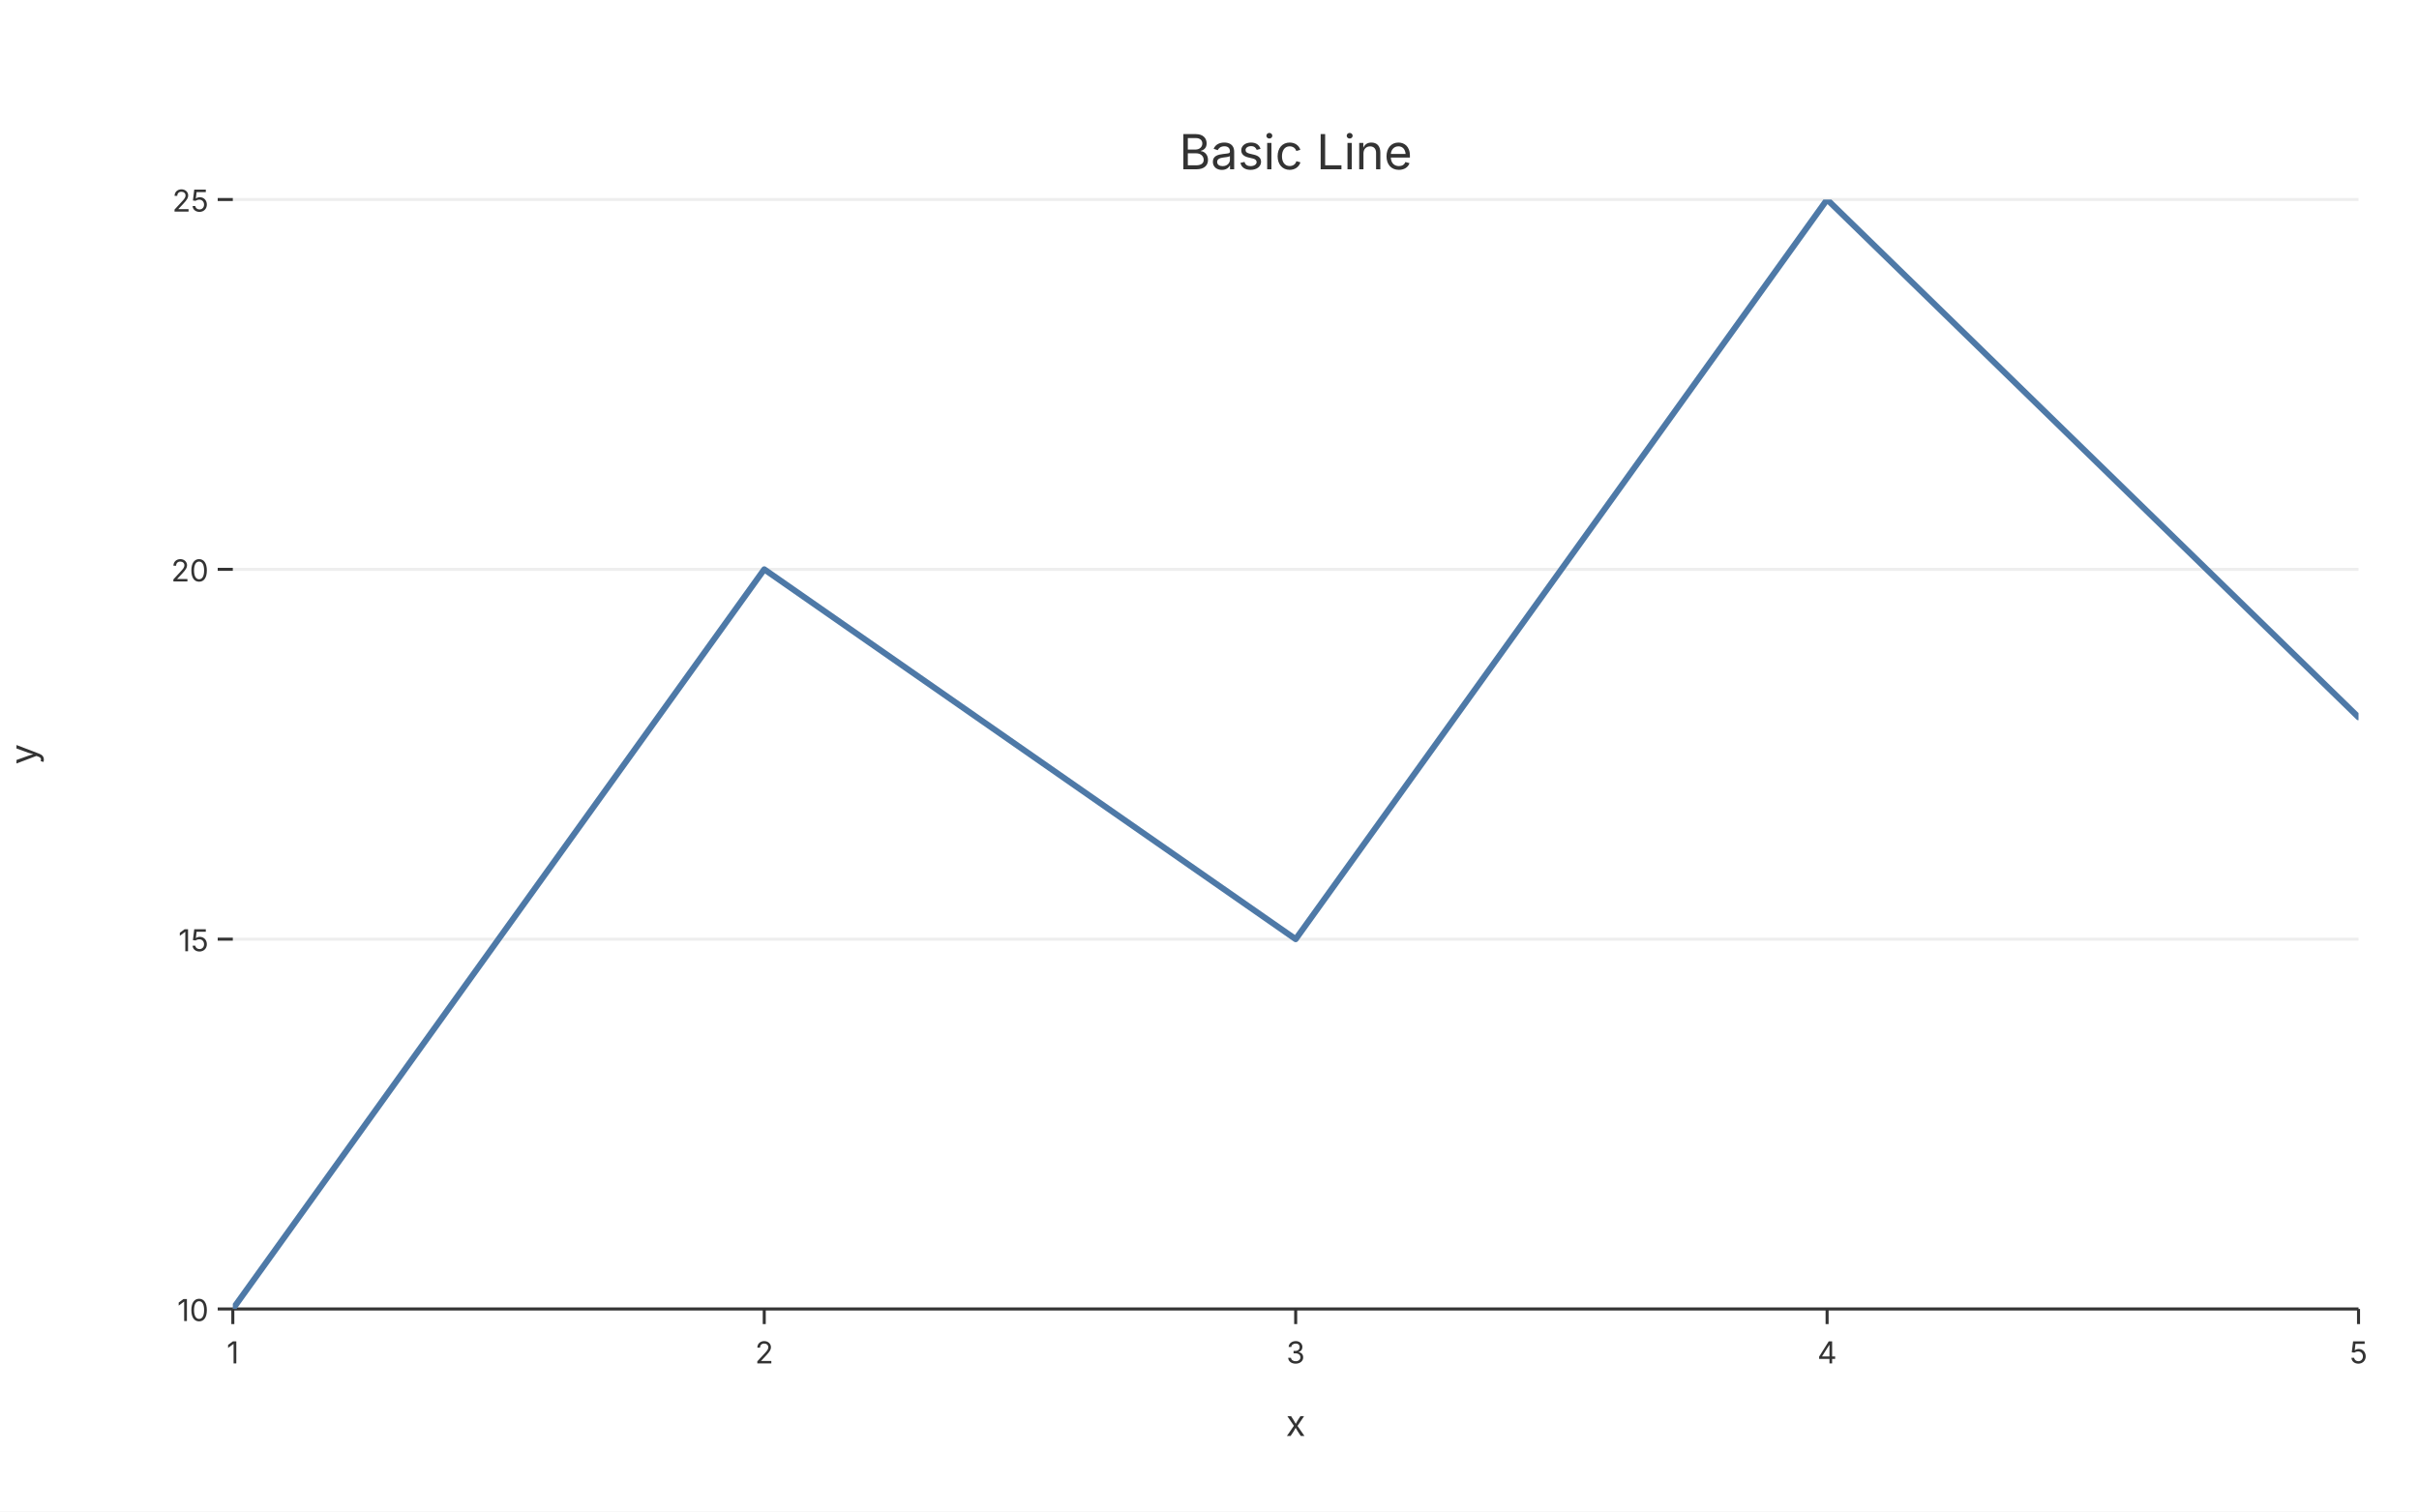
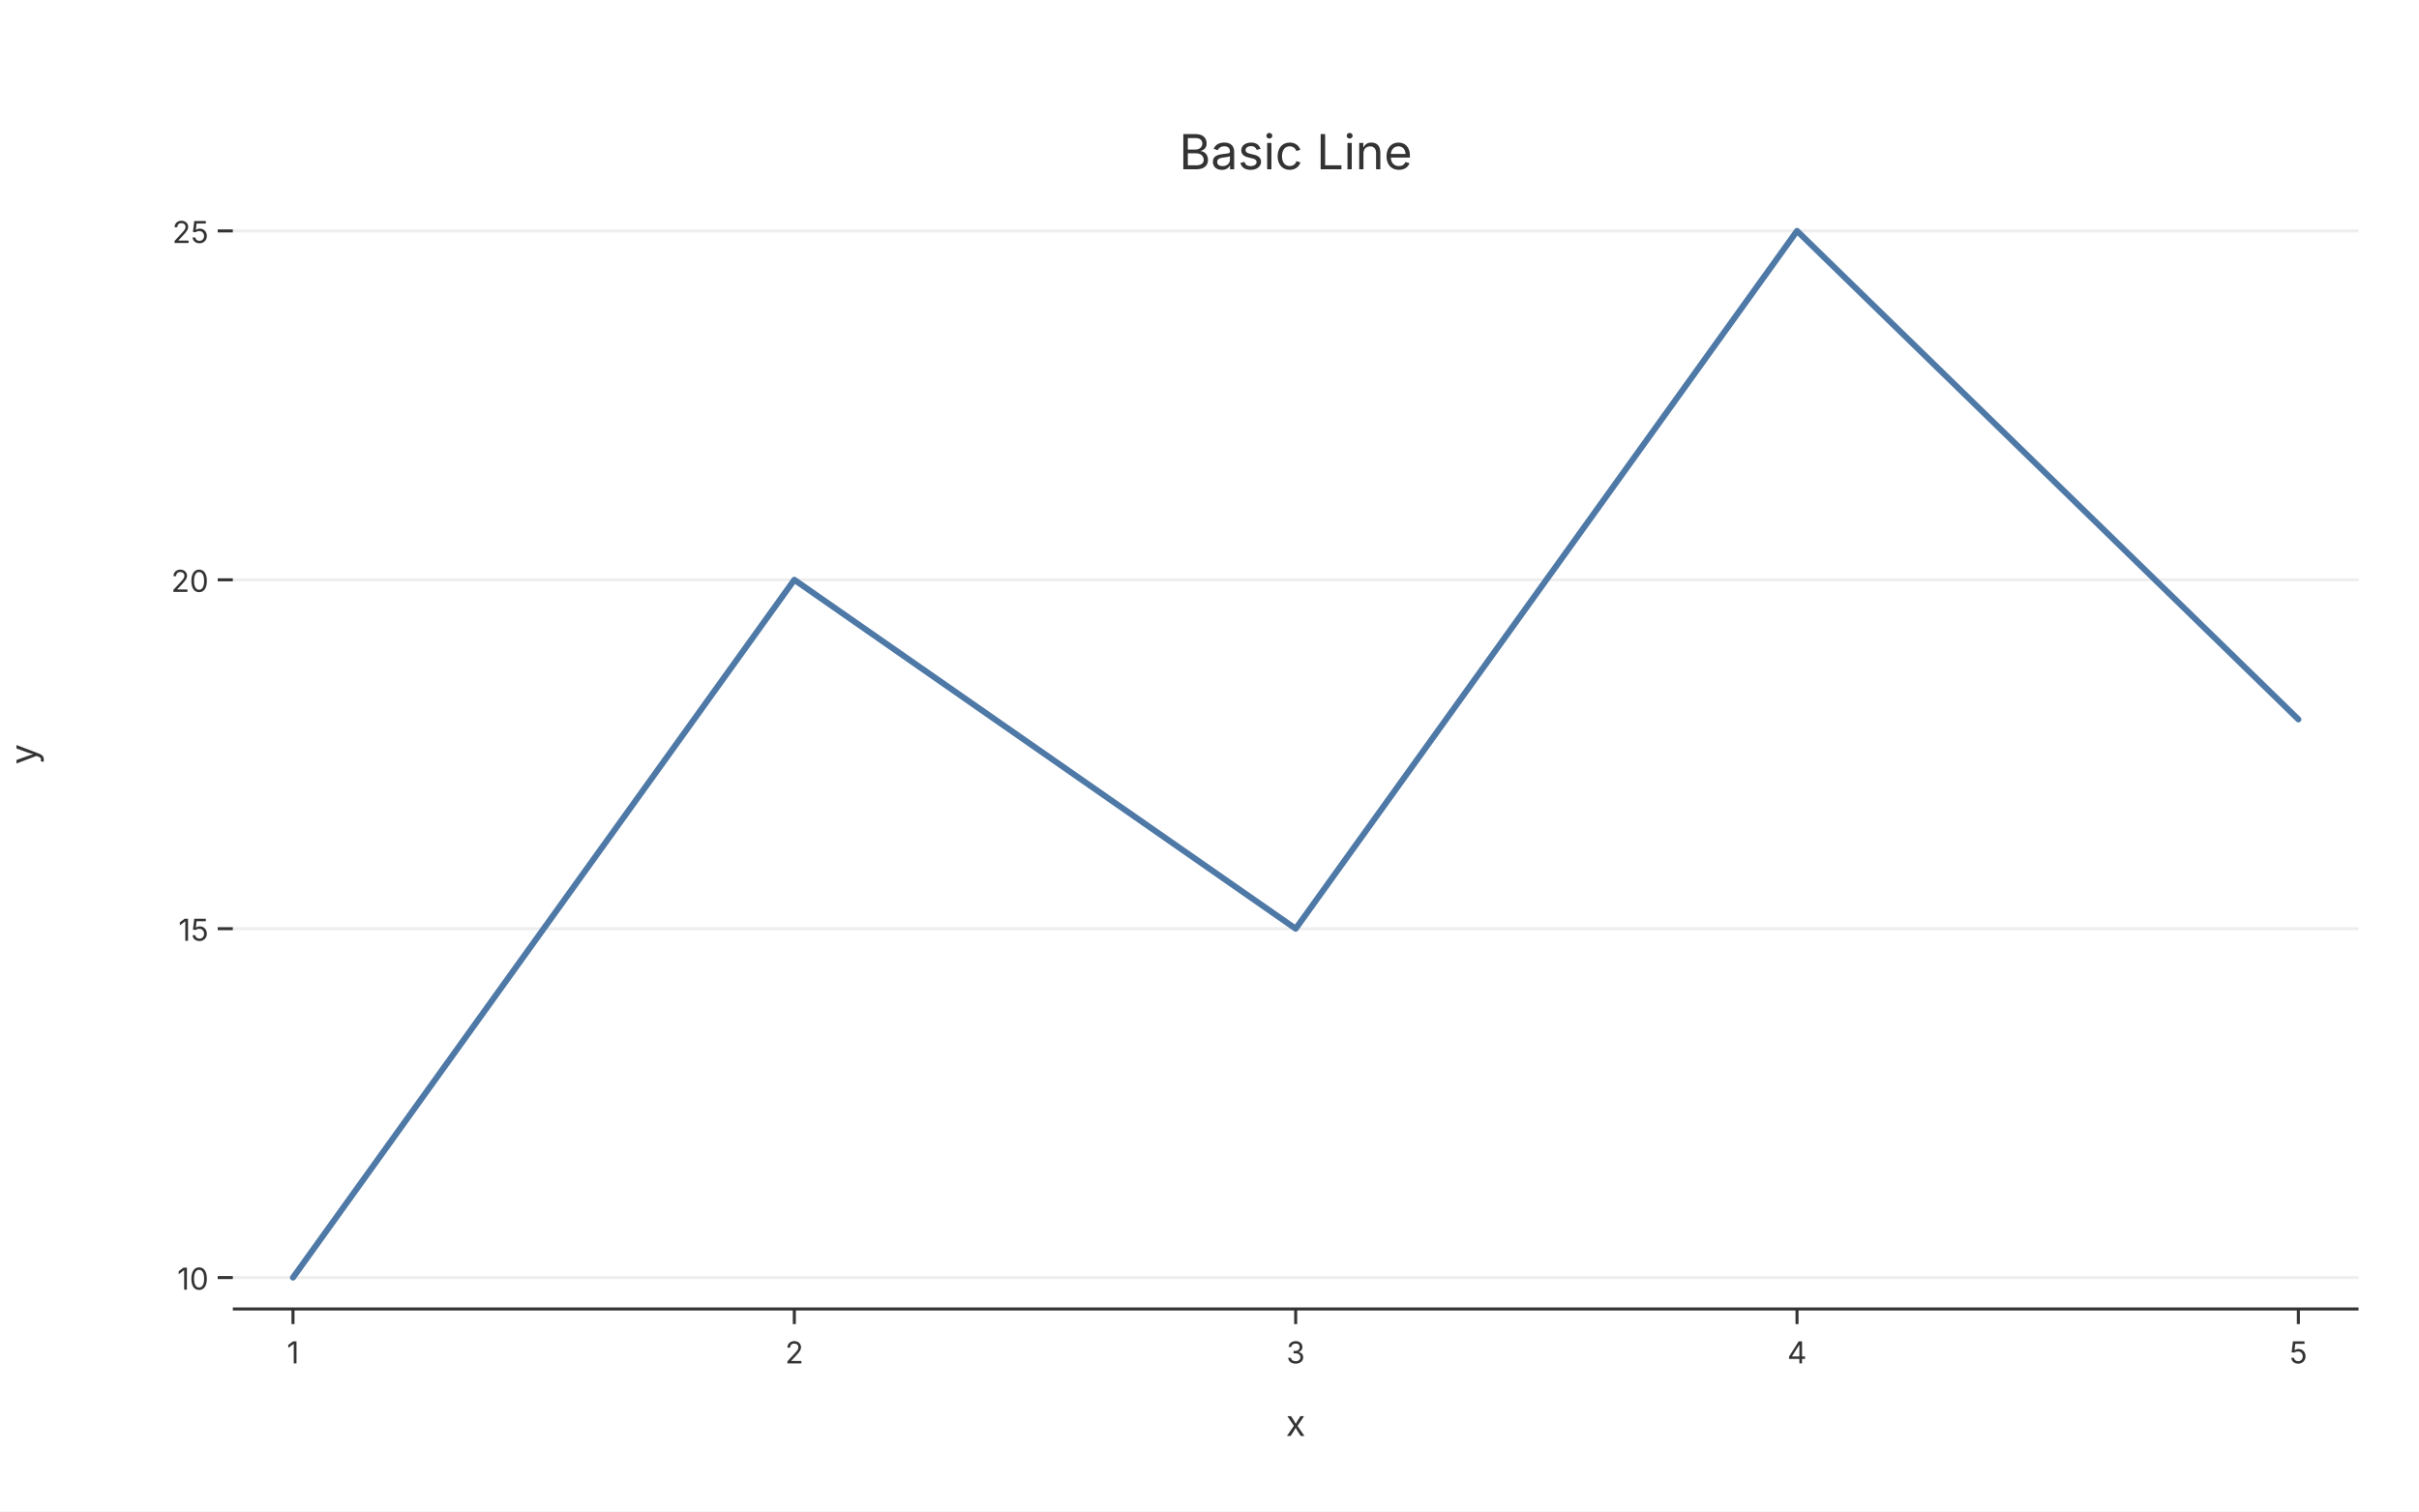
<svg xmlns="http://www.w3.org/2000/svg" width="800" height="500" viewBox="0 0 800.0 500.0">
  <defs>
    <clipPath id="plot-clip">
      <rect x="77" y="66" width="703" height="367" />
    </clipPath>
  </defs>
  <rect x="0" y="0" width="800" height="500" fill="#FFFFFF" />
-   <line x1="77" y1="433" x2="780" y2="433" stroke="#EEEEEE" stroke-width="1" />
-   <line x1="77" y1="310.667" x2="780" y2="310.667" stroke="#EEEEEE" stroke-width="1" />
-   <line x1="77" y1="188.333" x2="780" y2="188.333" stroke="#EEEEEE" stroke-width="1" />
-   <line x1="77" y1="66" x2="780" y2="66" stroke="#EEEEEE" stroke-width="1" />
+   <line x1="77" y1="422.613" x2="780" y2="422.613" stroke="#EEEEEE" stroke-width="1" />
+   <line x1="77" y1="307.204" x2="780" y2="307.204" stroke="#EEEEEE" stroke-width="1" />
+   <line x1="77" y1="191.796" x2="780" y2="191.796" stroke="#EEEEEE" stroke-width="1" />
+   <line x1="77" y1="76.387" x2="780" y2="76.387" stroke="#EEEEEE" stroke-width="1" />
  <line x1="77" y1="433" x2="780" y2="433" stroke="#333333" stroke-width="1" />
  <g clip-path="url(#plot-clip)">
-     <polyline points="77,433 252.75,188.333 428.5,310.667 604.25,66 780,237.267" fill="none" stroke="#4E79A7" stroke-width="2" stroke-linejoin="round" stroke-linecap="round" />
+     <polyline points="96.896,422.613 262.698,191.796 428.5,307.204 594.302,76.387 760.104,237.959" fill="none" stroke="#4E79A7" stroke-width="2" stroke-linejoin="round" stroke-linecap="round" />
  </g>
-   <line x1="77" y1="433" x2="77" y2="438" stroke="#333333" stroke-width="1" />
-   <text x="77" y="451" font-family="Inter, Helvetica Neue, Arial, sans-serif" font-size="10" fill="#333333" text-anchor="middle">1</text>
-   <line x1="252.75" y1="433" x2="252.75" y2="438" stroke="#333333" stroke-width="1" />
-   <text x="252.75" y="451" font-family="Inter, Helvetica Neue, Arial, sans-serif" font-size="10" fill="#333333" text-anchor="middle">2</text>
+   <line x1="96.896" y1="433" x2="96.896" y2="438" stroke="#333333" stroke-width="1" />
+   <text x="96.896" y="451" font-family="Inter, Helvetica Neue, Arial, sans-serif" font-size="10" fill="#333333" text-anchor="middle">1</text>
+   <line x1="262.698" y1="433" x2="262.698" y2="438" stroke="#333333" stroke-width="1" />
+   <text x="262.698" y="451" font-family="Inter, Helvetica Neue, Arial, sans-serif" font-size="10" fill="#333333" text-anchor="middle">2</text>
  <line x1="428.5" y1="433" x2="428.5" y2="438" stroke="#333333" stroke-width="1" />
  <text x="428.5" y="451" font-family="Inter, Helvetica Neue, Arial, sans-serif" font-size="10" fill="#333333" text-anchor="middle">3</text>
-   <line x1="604.25" y1="433" x2="604.25" y2="438" stroke="#333333" stroke-width="1" />
-   <text x="604.25" y="451" font-family="Inter, Helvetica Neue, Arial, sans-serif" font-size="10" fill="#333333" text-anchor="middle">4</text>
-   <line x1="780" y1="433" x2="780" y2="438" stroke="#333333" stroke-width="1" />
-   <text x="780" y="451" font-family="Inter, Helvetica Neue, Arial, sans-serif" font-size="10" fill="#333333" text-anchor="middle">5</text>
-   <line x1="72" y1="433" x2="77" y2="433" stroke="#333333" stroke-width="1" />
-   <text x="69" y="437" font-family="Inter, Helvetica Neue, Arial, sans-serif" font-size="10" fill="#333333" text-anchor="end">10</text>
-   <line x1="72" y1="310.667" x2="77" y2="310.667" stroke="#333333" stroke-width="1" />
-   <text x="69" y="314.667" font-family="Inter, Helvetica Neue, Arial, sans-serif" font-size="10" fill="#333333" text-anchor="end">15</text>
-   <line x1="72" y1="188.333" x2="77" y2="188.333" stroke="#333333" stroke-width="1" />
-   <text x="69" y="192.333" font-family="Inter, Helvetica Neue, Arial, sans-serif" font-size="10" fill="#333333" text-anchor="end">20</text>
-   <line x1="72" y1="66" x2="77" y2="66" stroke="#333333" stroke-width="1" />
-   <text x="69" y="70" font-family="Inter, Helvetica Neue, Arial, sans-serif" font-size="10" fill="#333333" text-anchor="end">25</text>
+   <line x1="594.302" y1="433" x2="594.302" y2="438" stroke="#333333" stroke-width="1" />
+   <text x="594.302" y="451" font-family="Inter, Helvetica Neue, Arial, sans-serif" font-size="10" fill="#333333" text-anchor="middle">4</text>
+   <line x1="760.104" y1="433" x2="760.104" y2="438" stroke="#333333" stroke-width="1" />
+   <text x="760.104" y="451" font-family="Inter, Helvetica Neue, Arial, sans-serif" font-size="10" fill="#333333" text-anchor="middle">5</text>
+   <line x1="72" y1="422.613" x2="77" y2="422.613" stroke="#333333" stroke-width="1" />
+   <text x="69" y="426.613" font-family="Inter, Helvetica Neue, Arial, sans-serif" font-size="10" fill="#333333" text-anchor="end">10</text>
+   <line x1="72" y1="307.204" x2="77" y2="307.204" stroke="#333333" stroke-width="1" />
+   <text x="69" y="311.204" font-family="Inter, Helvetica Neue, Arial, sans-serif" font-size="10" fill="#333333" text-anchor="end">15</text>
+   <line x1="72" y1="191.796" x2="77" y2="191.796" stroke="#333333" stroke-width="1" />
+   <text x="69" y="195.796" font-family="Inter, Helvetica Neue, Arial, sans-serif" font-size="10" fill="#333333" text-anchor="end">20</text>
+   <line x1="72" y1="76.387" x2="77" y2="76.387" stroke="#333333" stroke-width="1" />
+   <text x="69" y="80.387" font-family="Inter, Helvetica Neue, Arial, sans-serif" font-size="10" fill="#333333" text-anchor="end">25</text>
  <text x="428.5" y="56" font-family="Inter, Helvetica Neue, Arial, sans-serif" font-size="16" fill="#333333" text-anchor="middle">Basic Line</text>
  <text x="428.5" y="475" font-family="Inter, Helvetica Neue, Arial, sans-serif" font-size="12" fill="#333333" text-anchor="middle">x</text>
  <text x="12" y="249.5" font-family="Inter, Helvetica Neue, Arial, sans-serif" font-size="12" fill="#333333" text-anchor="middle" transform="rotate(-90,12,249.5)">y</text>
</svg>
